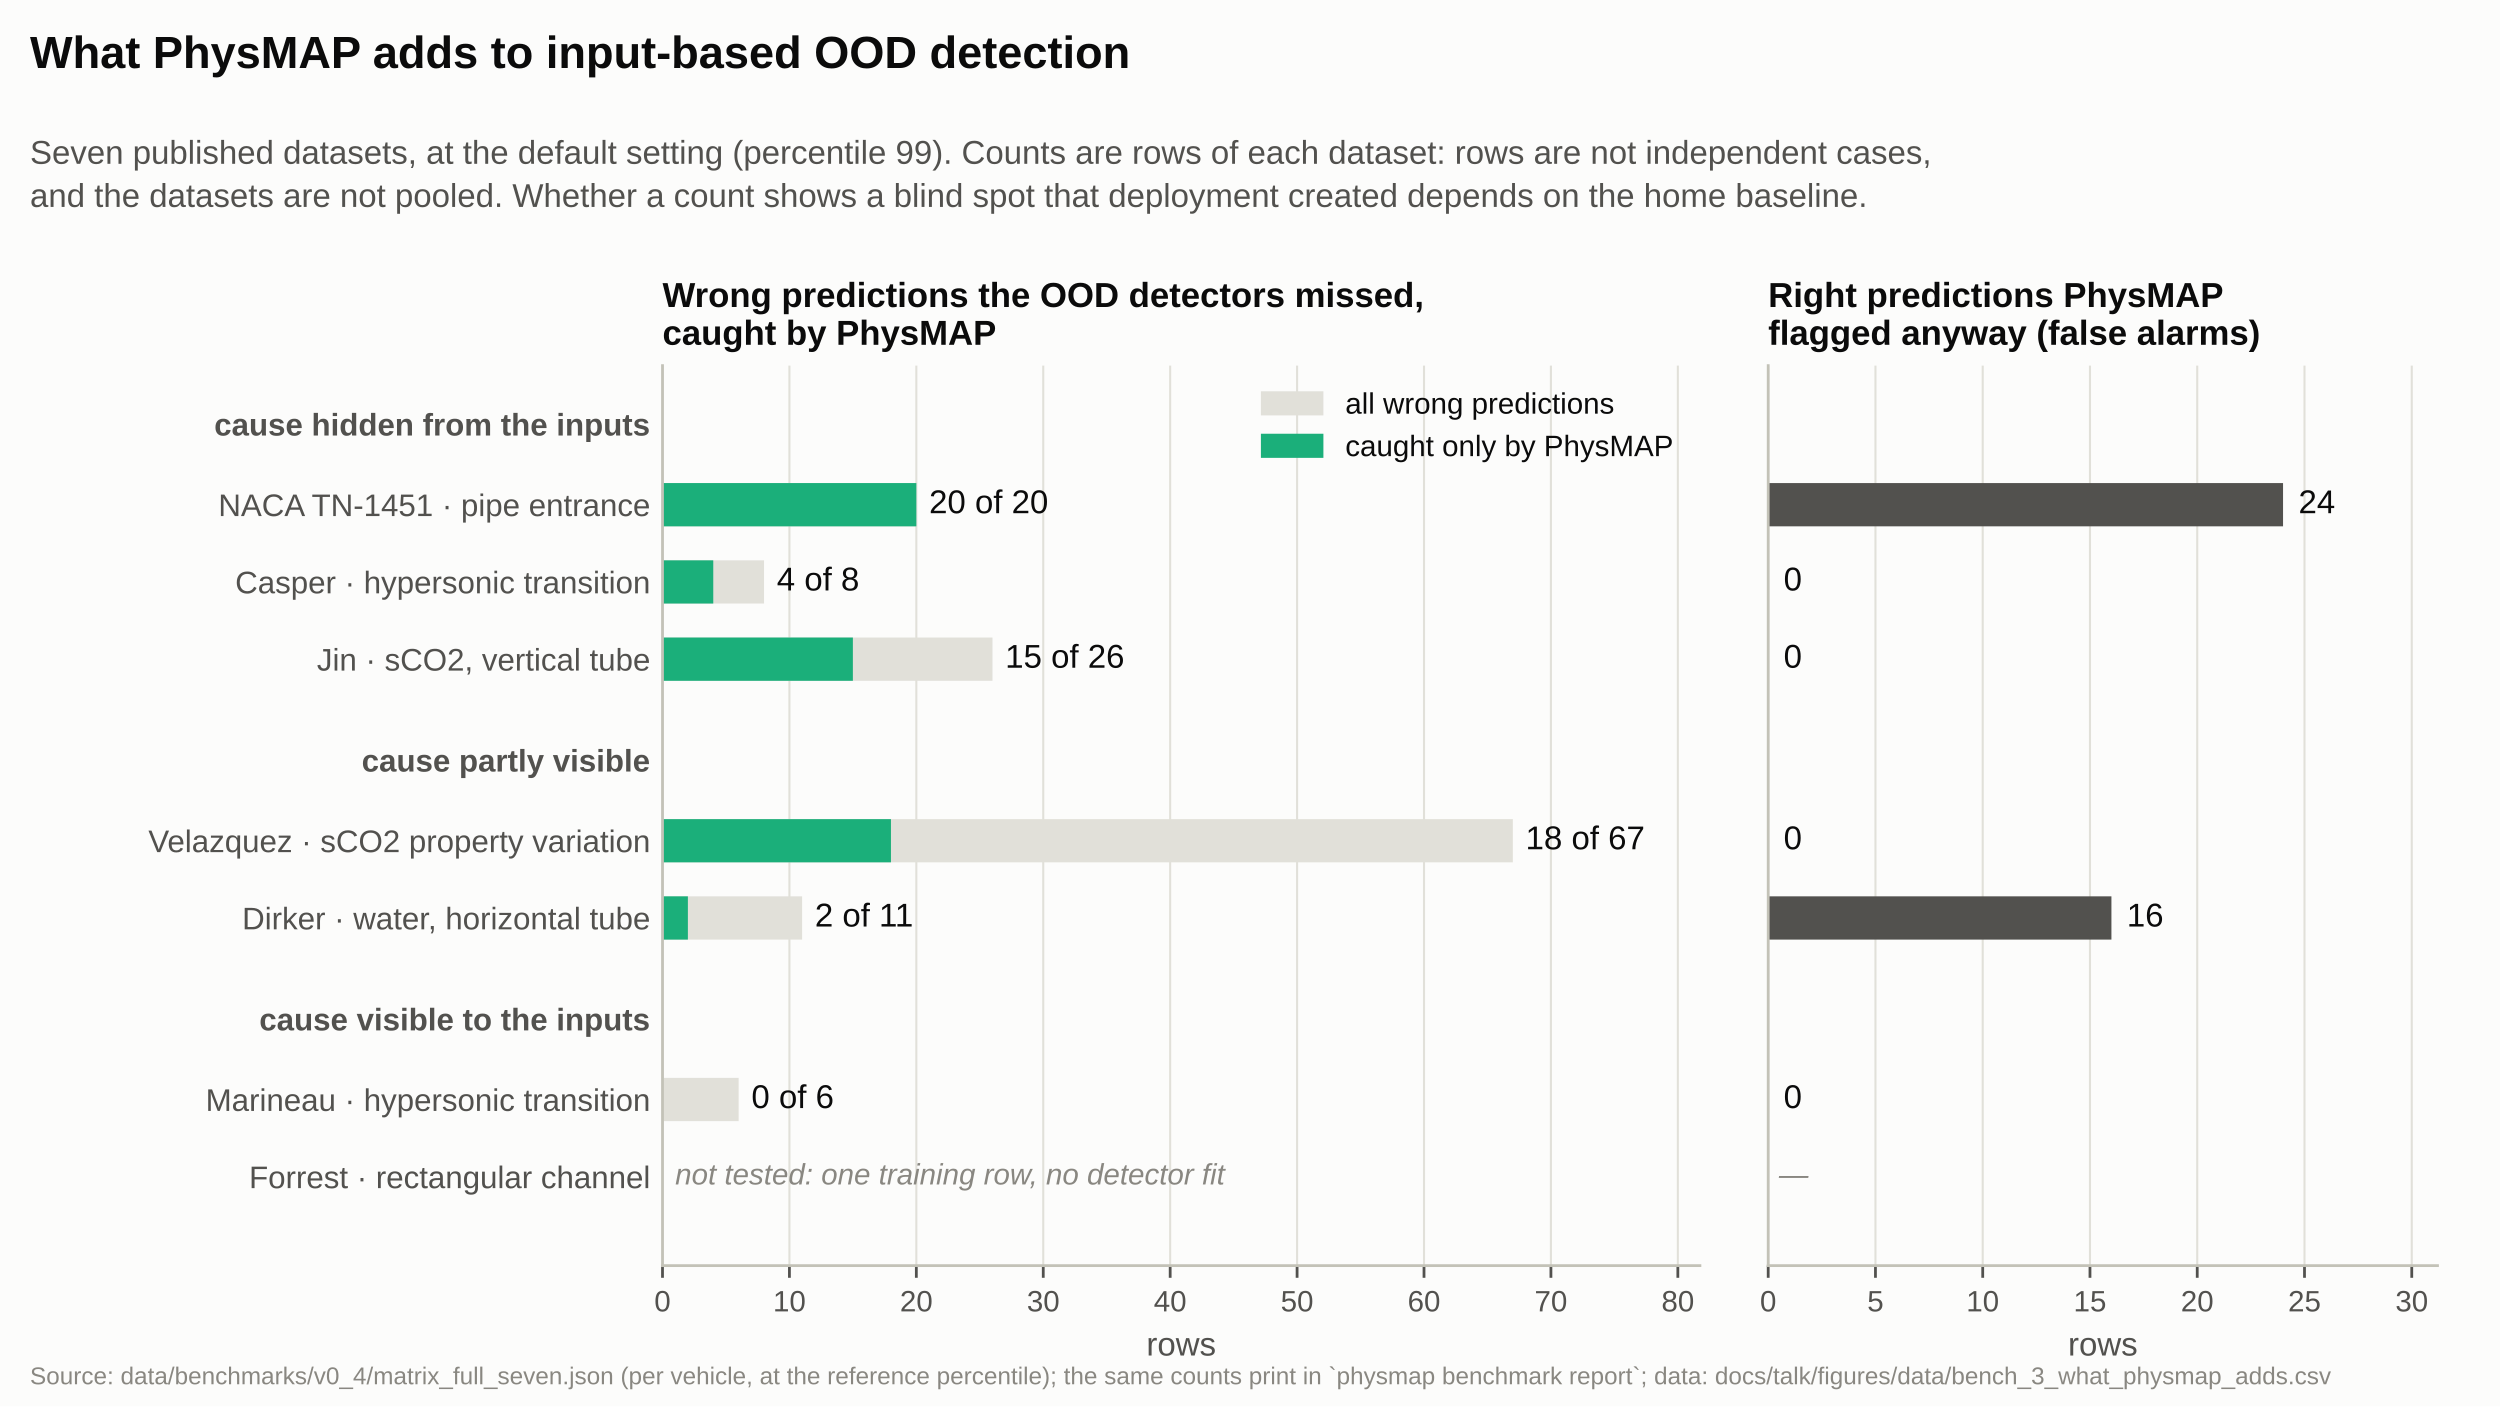
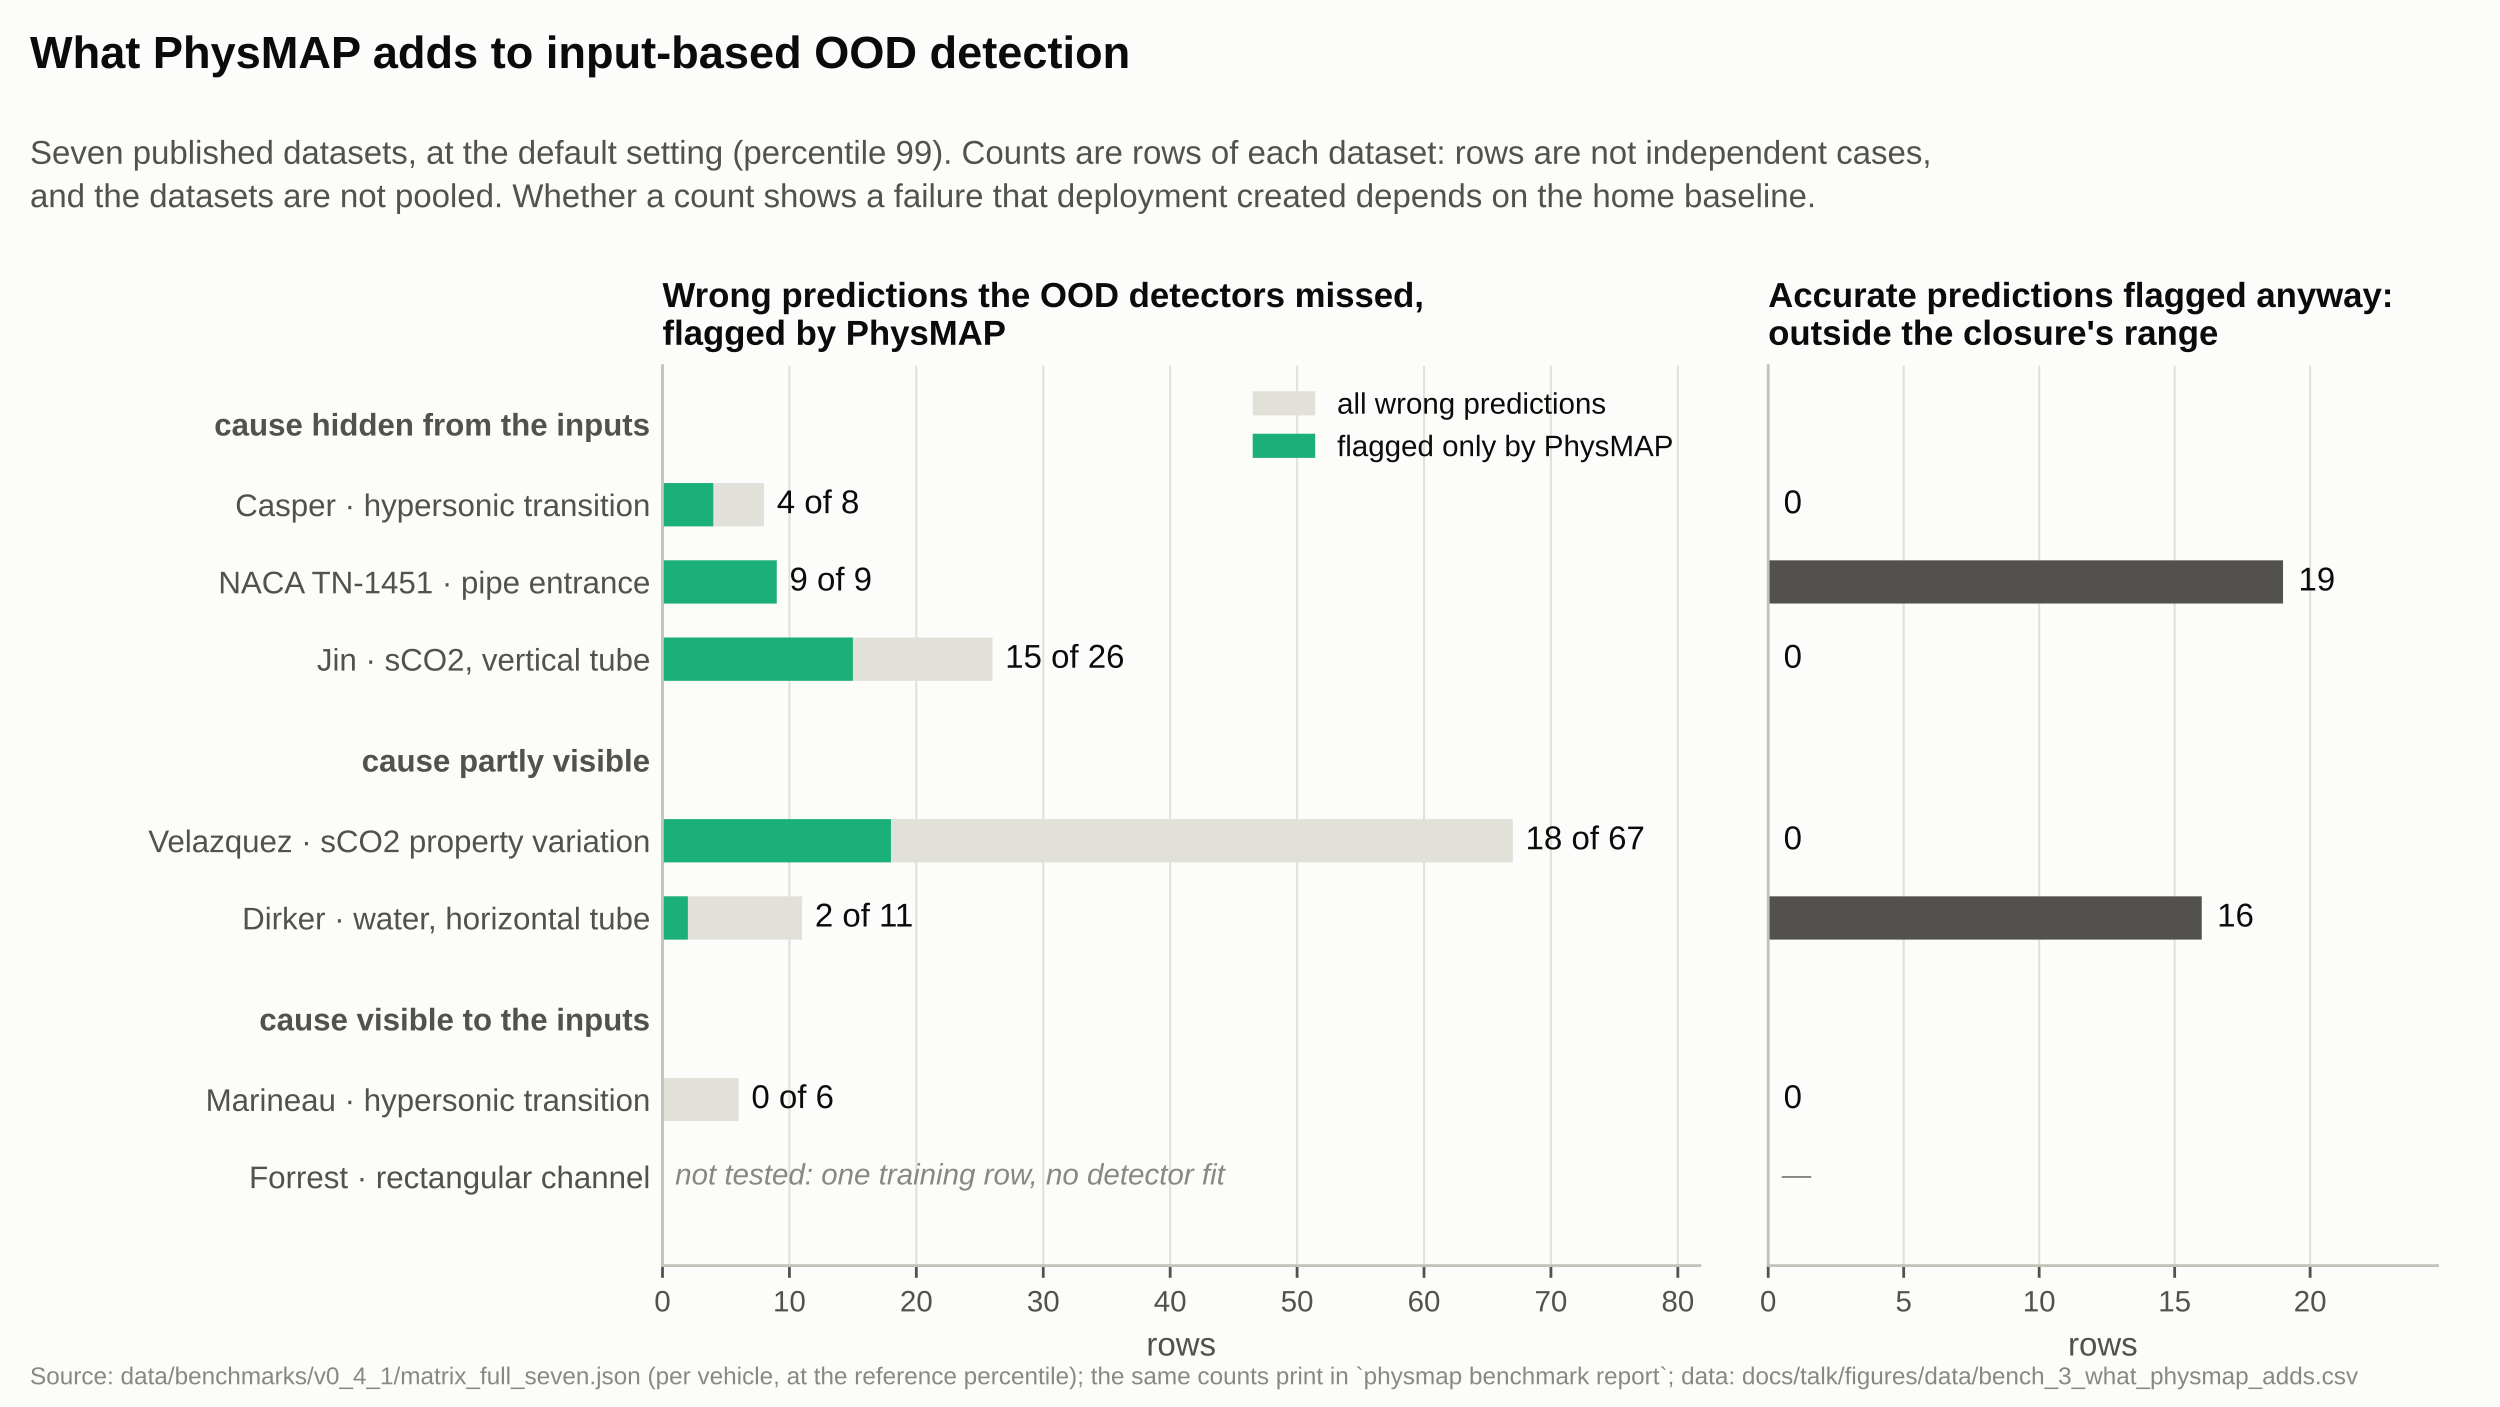
<svg xmlns="http://www.w3.org/2000/svg" xmlns:xlink="http://www.w3.org/1999/xlink" width="720pt" height="405pt" viewBox="0 0 720 405" version="1.1">
  <defs>
    <style type="text/css">*{stroke-linejoin: round; stroke-linecap: butt}</style>
  </defs>
  <g id="figure_1">
    <g id="patch_1">
      <path d="M 0 405  L 720 405  L 720 0  L 0 0  z " style="fill: #fcfcfb" />
    </g>
    <g id="axes_1">
      <g id="patch_2">
        <path d="M 190.8 364.5  L 489.578 364.5  L 489.578 105.3  L 190.8 105.3  z " style="fill: #fcfcfb" />
      </g>
      <g id="matplotlib.axis_1">
        <g id="xtick_1">
          <g id="line2d_1">
            <path d="M 190.8 364.5  L 190.8 105.3  " clip-path="url(#pca32522fbb)" style="fill: none; stroke: #e1e0d9; stroke-width: 0.6; stroke-linecap: square" />
          </g>
          <g id="line2d_2">
            <defs>
              <path id="m9cf6c0262e" d="M 0 0  L 0 3.5  " style="stroke: #52514e; stroke-width: 0.8" />
            </defs>
            <g>
              <use xlink:href="#m9cf6c0262e" x="190.8" y="364.5" style="fill: #52514e; stroke: #52514e; stroke-width: 0.8" />
            </g>
          </g>
          <g id="text_1">
            <text style="font-size: 8.5px; font-family: 'Arial', 'DejaVu Sans', sans-serif; text-anchor: middle; fill: #52514e" x="190.8" y="377.688" transform="rotate(-0 190.8 377.6882)">0</text>
          </g>
        </g>
        <g id="xtick_2">
          <g id="line2d_3">
            <path d="M 227.352 364.5  L 227.352 105.3  " clip-path="url(#pca32522fbb)" style="fill: none; stroke: #e1e0d9; stroke-width: 0.6; stroke-linecap: square" />
          </g>
          <g id="line2d_4">
            <g>
              <use xlink:href="#m9cf6c0262e" x="227.352" y="364.5" style="fill: #52514e; stroke: #52514e; stroke-width: 0.8" />
            </g>
          </g>
          <g id="text_2">
            <text style="font-size: 8.5px; font-family: 'Arial', 'DejaVu Sans', sans-serif; text-anchor: middle; fill: #52514e" x="227.352" y="377.688" transform="rotate(-0 227.3523 377.6882)">10</text>
          </g>
        </g>
        <g id="xtick_3">
          <g id="line2d_5">
            <path d="M 263.905 364.5  L 263.905 105.3  " clip-path="url(#pca32522fbb)" style="fill: none; stroke: #e1e0d9; stroke-width: 0.6; stroke-linecap: square" />
          </g>
          <g id="line2d_6">
            <g>
              <use xlink:href="#m9cf6c0262e" x="263.905" y="364.5" style="fill: #52514e; stroke: #52514e; stroke-width: 0.8" />
            </g>
          </g>
          <g id="text_3">
            <text style="font-size: 8.5px; font-family: 'Arial', 'DejaVu Sans', sans-serif; text-anchor: middle; fill: #52514e" x="263.905" y="377.688" transform="rotate(-0 263.9045 377.6882)">20</text>
          </g>
        </g>
        <g id="xtick_4">
          <g id="line2d_7">
            <path d="M 300.457 364.5  L 300.457 105.3  " clip-path="url(#pca32522fbb)" style="fill: none; stroke: #e1e0d9; stroke-width: 0.6; stroke-linecap: square" />
          </g>
          <g id="line2d_8">
            <g>
              <use xlink:href="#m9cf6c0262e" x="300.457" y="364.5" style="fill: #52514e; stroke: #52514e; stroke-width: 0.8" />
            </g>
          </g>
          <g id="text_4">
            <text style="font-size: 8.5px; font-family: 'Arial', 'DejaVu Sans', sans-serif; text-anchor: middle; fill: #52514e" x="300.457" y="377.688" transform="rotate(-0 300.4568 377.6882)">30</text>
          </g>
        </g>
        <g id="xtick_5">
          <g id="line2d_9">
            <path d="M 337.009 364.5  L 337.009 105.3  " clip-path="url(#pca32522fbb)" style="fill: none; stroke: #e1e0d9; stroke-width: 0.6; stroke-linecap: square" />
          </g>
          <g id="line2d_10">
            <g>
              <use xlink:href="#m9cf6c0262e" x="337.009" y="364.5" style="fill: #52514e; stroke: #52514e; stroke-width: 0.8" />
            </g>
          </g>
          <g id="text_5">
            <text style="font-size: 8.5px; font-family: 'Arial', 'DejaVu Sans', sans-serif; text-anchor: middle; fill: #52514e" x="337.009" y="377.688" transform="rotate(-0 337.0091 377.6882)">40</text>
          </g>
        </g>
        <g id="xtick_6">
          <g id="line2d_11">
            <path d="M 373.561 364.5  L 373.561 105.3  " clip-path="url(#pca32522fbb)" style="fill: none; stroke: #e1e0d9; stroke-width: 0.6; stroke-linecap: square" />
          </g>
          <g id="line2d_12">
            <g>
              <use xlink:href="#m9cf6c0262e" x="373.561" y="364.5" style="fill: #52514e; stroke: #52514e; stroke-width: 0.8" />
            </g>
          </g>
          <g id="text_6">
            <text style="font-size: 8.5px; font-family: 'Arial', 'DejaVu Sans', sans-serif; text-anchor: middle; fill: #52514e" x="373.561" y="377.688" transform="rotate(-0 373.5614 377.6882)">50</text>
          </g>
        </g>
        <g id="xtick_7">
          <g id="line2d_13">
            <path d="M 410.114 364.5  L 410.114 105.3  " clip-path="url(#pca32522fbb)" style="fill: none; stroke: #e1e0d9; stroke-width: 0.6; stroke-linecap: square" />
          </g>
          <g id="line2d_14">
            <g>
              <use xlink:href="#m9cf6c0262e" x="410.114" y="364.5" style="fill: #52514e; stroke: #52514e; stroke-width: 0.8" />
            </g>
          </g>
          <g id="text_7">
            <text style="font-size: 8.5px; font-family: 'Arial', 'DejaVu Sans', sans-serif; text-anchor: middle; fill: #52514e" x="410.114" y="377.688" transform="rotate(-0 410.1136 377.6882)">60</text>
          </g>
        </g>
        <g id="xtick_8">
          <g id="line2d_15">
            <path d="M 446.666 364.5  L 446.666 105.3  " clip-path="url(#pca32522fbb)" style="fill: none; stroke: #e1e0d9; stroke-width: 0.6; stroke-linecap: square" />
          </g>
          <g id="line2d_16">
            <g>
              <use xlink:href="#m9cf6c0262e" x="446.666" y="364.5" style="fill: #52514e; stroke: #52514e; stroke-width: 0.8" />
            </g>
          </g>
          <g id="text_8">
            <text style="font-size: 8.5px; font-family: 'Arial', 'DejaVu Sans', sans-serif; text-anchor: middle; fill: #52514e" x="446.666" y="377.688" transform="rotate(-0 446.6659 377.6882)">70</text>
          </g>
        </g>
        <g id="xtick_9">
          <g id="line2d_17">
            <path d="M 483.218 364.5  L 483.218 105.3  " clip-path="url(#pca32522fbb)" style="fill: none; stroke: #e1e0d9; stroke-width: 0.6; stroke-linecap: square" />
          </g>
          <g id="line2d_18">
            <g>
              <use xlink:href="#m9cf6c0262e" x="483.218" y="364.5" style="fill: #52514e; stroke: #52514e; stroke-width: 0.8" />
            </g>
          </g>
          <g id="text_9">
            <text style="font-size: 8.5px; font-family: 'Arial', 'DejaVu Sans', sans-serif; text-anchor: middle; fill: #52514e" x="483.218" y="377.688" transform="rotate(-0 483.2182 377.6882)">80</text>
          </g>
        </g>
        <g id="text_10">
          <text style="font-size: 9.5px; font-family: 'Arial', 'DejaVu Sans', sans-serif; text-anchor: middle; fill: #52514e" x="340.189" y="390.393" transform="rotate(-0 340.1891 390.3933)">rows</text>
        </g>
      </g>
      <g id="matplotlib.axis_2">
        <g id="ytick_1">
          <g id="line2d_19" />
          <g id="text_11">
-             <text style="font-size: 9px; font-family: 'Arial', 'DejaVu Sans', sans-serif; text-anchor: end; fill: #52514e" x="187.3" y="148.624" transform="rotate(-0 187.3 148.6242)">NACA TN-1451 · pipe entrance</text>
+             <text style="font-size: 9px; font-family: 'Arial', 'DejaVu Sans', sans-serif; text-anchor: end; fill: #52514e" x="187.3" y="148.624" transform="rotate(-0 187.3 148.6242)">Casper · hypersonic transition</text>
          </g>
        </g>
        <g id="ytick_2">
          <g id="line2d_20" />
          <g id="text_12">
-             <text style="font-size: 9px; font-family: 'Arial', 'DejaVu Sans', sans-serif; text-anchor: end; fill: #52514e" x="187.3" y="170.873" transform="rotate(-0 187.3 170.8731)">Casper · hypersonic transition</text>
+             <text style="font-size: 9px; font-family: 'Arial', 'DejaVu Sans', sans-serif; text-anchor: end; fill: #52514e" x="187.3" y="170.873" transform="rotate(-0 187.3 170.8731)">NACA TN-1451 · pipe entrance</text>
          </g>
        </g>
        <g id="ytick_3">
          <g id="line2d_21" />
          <g id="text_13">
            <text style="font-size: 9px; font-family: 'Arial', 'DejaVu Sans', sans-serif; text-anchor: end; fill: #52514e" x="187.3" y="193.125" transform="rotate(-0 187.3 193.1246)">Jin · sCO2, vertical tube</text>
          </g>
        </g>
        <g id="ytick_4">
          <g id="line2d_22" />
          <g id="text_14">
            <text style="font-size: 9px; font-family: 'Arial', 'DejaVu Sans', sans-serif; text-anchor: end; fill: #52514e" x="187.3" y="245.41" transform="rotate(-0 187.3 245.4096)">Velazquez · sCO2 property variation</text>
          </g>
        </g>
        <g id="ytick_5">
          <g id="line2d_23" />
          <g id="text_15">
            <text style="font-size: 9px; font-family: 'Arial', 'DejaVu Sans', sans-serif; text-anchor: end; fill: #52514e" x="187.3" y="267.656" transform="rotate(-0 187.3 267.656)">Dirker · water, horizontal tube</text>
          </g>
        </g>
        <g id="ytick_6">
          <g id="line2d_24" />
          <g id="text_16">
            <text style="font-size: 9px; font-family: 'Arial', 'DejaVu Sans', sans-serif; text-anchor: end; fill: #52514e" x="187.3" y="319.941" transform="rotate(-0 187.3 319.9409)">Marineau · hypersonic transition</text>
          </g>
        </g>
        <g id="ytick_7">
          <g id="line2d_25" />
          <g id="text_17">
            <text style="font-size: 9px; font-family: 'Arial', 'DejaVu Sans', sans-serif; text-anchor: end; fill: #52514e" x="187.3" y="342.19" transform="rotate(-0 187.3 342.1899)">Forrest · rectangular channel</text>
          </g>
        </g>
      </g>
      <g id="patch_3">
-         <path d="M 190.8 139.118  L 263.905 139.118  L 263.905 151.578  L 190.8 151.578  z " clip-path="url(#pca32522fbb)" style="fill: #e1e0d9" />
+         <path d="M 190.8 139.118  L 220.042 139.118  L 220.042 151.578  L 190.8 151.578  z " clip-path="url(#pca32522fbb)" style="fill: #e1e0d9" />
      </g>
      <g id="patch_4">
-         <path d="M 190.8 161.367  L 220.042 161.367  L 220.042 173.827  L 190.8 173.827  z " clip-path="url(#pca32522fbb)" style="fill: #e1e0d9" />
+         <path d="M 190.8 161.367  L 223.697 161.367  L 223.697 173.827  L 190.8 173.827  z " clip-path="url(#pca32522fbb)" style="fill: #e1e0d9" />
      </g>
      <g id="patch_5">
        <path d="M 190.8 183.616  L 285.836 183.616  L 285.836 196.076  L 190.8 196.076  z " clip-path="url(#pca32522fbb)" style="fill: #e1e0d9" />
      </g>
      <g id="patch_6">
        <path d="M 190.8 235.901  L 435.7 235.901  L 435.7 248.361  L 190.8 248.361  z " clip-path="url(#pca32522fbb)" style="fill: #e1e0d9" />
      </g>
      <g id="patch_7">
        <path d="M 190.8 258.15  L 231.007 258.15  L 231.007 270.61  L 190.8 270.61  z " clip-path="url(#pca32522fbb)" style="fill: #e1e0d9" />
      </g>
      <g id="patch_8">
        <path d="M 190.8 310.435  L 212.731 310.435  L 212.731 322.895  L 190.8 322.895  z " clip-path="url(#pca32522fbb)" style="fill: #e1e0d9" />
      </g>
      <g id="patch_9">
-         <path d="M 190.8 139.118  L 263.905 139.118  L 263.905 151.578  L 190.8 151.578  z " clip-path="url(#pca32522fbb)" style="fill: #1baf7a" />
+         <path d="M 190.8 139.118  L 205.421 139.118  L 205.421 151.578  L 190.8 151.578  z " clip-path="url(#pca32522fbb)" style="fill: #1baf7a" />
      </g>
      <g id="patch_10">
-         <path d="M 190.8 161.367  L 205.421 161.367  L 205.421 173.827  L 190.8 173.827  z " clip-path="url(#pca32522fbb)" style="fill: #1baf7a" />
+         <path d="M 190.8 161.367  L 223.697 161.367  L 223.697 173.827  L 190.8 173.827  z " clip-path="url(#pca32522fbb)" style="fill: #1baf7a" />
      </g>
      <g id="patch_11">
        <path d="M 190.8 183.616  L 245.628 183.616  L 245.628 196.076  L 190.8 196.076  z " clip-path="url(#pca32522fbb)" style="fill: #1baf7a" />
      </g>
      <g id="patch_12">
        <path d="M 190.8 235.901  L 256.594 235.901  L 256.594 248.361  L 190.8 248.361  z " clip-path="url(#pca32522fbb)" style="fill: #1baf7a" />
      </g>
      <g id="patch_13">
        <path d="M 190.8 258.15  L 198.11 258.15  L 198.11 270.61  L 190.8 270.61  z " clip-path="url(#pca32522fbb)" style="fill: #1baf7a" />
      </g>
      <g id="patch_14">
        <path d="M 190.8 310.435  L 190.8 310.435  L 190.8 322.895  L 190.8 322.895  z " clip-path="url(#pca32522fbb)" style="fill: #1baf7a" />
      </g>
      <g id="patch_15">
        <path d="M 190.8 364.5  L 190.8 105.3  " style="fill: none; stroke: #c3c2b7; stroke-width: 0.8; stroke-linejoin: miter; stroke-linecap: square" />
      </g>
      <g id="patch_16">
        <path d="M 190.8 364.5  L 489.578 364.5  " style="fill: none; stroke: #c3c2b7; stroke-width: 0.8; stroke-linejoin: miter; stroke-linecap: square" />
      </g>
      <g id="text_18">
-         <text style="font-size: 9.5px; font-family: 'Arial', 'DejaVu Sans', sans-serif; text-anchor: start; fill: #0b0b0b" x="267.578" y="147.807" transform="rotate(-0 267.5781 147.8066)">20 of 20</text>
+         <text style="font-size: 9.5px; font-family: 'Arial', 'DejaVu Sans', sans-serif; text-anchor: start; fill: #0b0b0b" x="223.715" y="147.807" transform="rotate(-0 223.7153 147.8066)">4 of 8</text>
      </g>
      <g id="text_19">
-         <text style="font-size: 9.5px; font-family: 'Arial', 'DejaVu Sans', sans-serif; text-anchor: start; fill: #0b0b0b" x="223.715" y="170.055" transform="rotate(-0 223.7153 170.0555)">4 of 8</text>
+         <text style="font-size: 9.5px; font-family: 'Arial', 'DejaVu Sans', sans-serif; text-anchor: start; fill: #0b0b0b" x="227.371" y="170.055" transform="rotate(-0 227.3705 170.0555)">9 of 9</text>
      </g>
      <g id="text_20">
        <text style="font-size: 9.5px; font-family: 'Arial', 'DejaVu Sans', sans-serif; text-anchor: start; fill: #0b0b0b" x="289.509" y="192.304" transform="rotate(-0 289.5094 192.3044)">15 of 26</text>
      </g>
      <g id="text_21">
        <text style="font-size: 9.5px; font-family: 'Arial', 'DejaVu Sans', sans-serif; text-anchor: start; fill: #0b0b0b" x="439.374" y="244.589" transform="rotate(-0 439.3737 244.5894)">18 of 67</text>
      </g>
      <g id="text_22">
        <text style="font-size: 9.5px; font-family: 'Arial', 'DejaVu Sans', sans-serif; text-anchor: start; fill: #0b0b0b" x="234.681" y="266.838" transform="rotate(-0 234.681 266.8383)">2 of 11</text>
      </g>
      <g id="text_23">
        <text style="font-size: 9.5px; font-family: 'Arial', 'DejaVu Sans', sans-serif; text-anchor: start; fill: #0b0b0b" x="216.405" y="319.123" transform="rotate(-0 216.4049 319.1233)">0 of 6</text>
      </g>
      <g id="text_24">
        <text style="font-style: italic; font-size: 8.5px; font-family: 'Arial', 'DejaVu Sans', sans-serif; text-anchor: start; fill: #898781" x="194.455" y="341.126" transform="rotate(-0 194.4552 341.1259)">not tested: one training row, no detector fit</text>
      </g>
      <g id="text_25">
        <text style="font-weight: 700; font-size: 9px; font-family: 'Arial', 'DejaVu Sans', sans-serif; text-anchor: end; fill: #52514e" x="187.215" y="125.428" transform="rotate(-0 187.2147 125.4282)">cause hidden from the inputs</text>
      </g>
      <g id="text_26">
        <text style="font-weight: 700; font-size: 9px; font-family: 'Arial', 'DejaVu Sans', sans-serif; text-anchor: end; fill: #52514e" x="187.215" y="222.211" transform="rotate(-0 187.2147 222.211)">cause partly visible</text>
      </g>
      <g id="text_27">
        <text style="font-weight: 700; font-size: 9px; font-family: 'Arial', 'DejaVu Sans', sans-serif; text-anchor: end; fill: #52514e" x="187.215" y="296.745" transform="rotate(-0 187.2147 296.745)">cause visible to the inputs</text>
      </g>
      <g id="text_28">
        <text style="font-weight: 700; font-size: 10px; font-family: 'Arial', 'DejaVu Sans', sans-serif; fill: #0b0b0b" transform="translate(190.8 88.41602)">Wrong predictions the OOD detectors missed,</text>
-         <text style="font-weight: 700; font-size: 10px; font-family: 'Arial', 'DejaVu Sans', sans-serif; fill: #0b0b0b" transform="translate(190.8 99.3)">caught by PhysMAP</text>
+         <text style="font-weight: 700; font-size: 10px; font-family: 'Arial', 'DejaVu Sans', sans-serif; fill: #0b0b0b" transform="translate(190.8 99.3)">flagged by PhysMAP</text>
      </g>
      <g id="legend_1">
        <g id="patch_17">
-           <path d="M 363.64 119.138  L 380.64 119.138  L 380.64 113.188  L 363.64 113.188  z " style="fill: #e1e0d9; stroke: #e1e0d9; stroke-linejoin: miter" />
+           <path d="M 361.275 119.138  L 378.275 119.138  L 378.275 113.188  L 361.275 113.188  z " style="fill: #e1e0d9; stroke: #e1e0d9; stroke-linejoin: miter" />
        </g>
        <g id="text_29">
-           <text style="font-size: 8.5px; font-family: 'Arial', 'DejaVu Sans', sans-serif; text-anchor: start; fill: #0b0b0b" x="387.44" y="119.138" transform="rotate(-0 387.4402 119.1382)">all wrong predictions</text>
+           <text style="font-size: 8.5px; font-family: 'Arial', 'DejaVu Sans', sans-serif; text-anchor: start; fill: #0b0b0b" x="385.075" y="119.138" transform="rotate(-0 385.0748 119.1382)">all wrong predictions</text>
        </g>
        <g id="patch_18">
-           <path d="M 363.64 131.365  L 380.64 131.365  L 380.64 125.415  L 363.64 125.415  z " style="fill: #1baf7a; stroke: #1baf7a; stroke-linejoin: miter" />
+           <path d="M 361.275 131.365  L 378.275 131.365  L 378.275 125.415  L 361.275 125.415  z " style="fill: #1baf7a; stroke: #1baf7a; stroke-linejoin: miter" />
        </g>
        <g id="text_30">
-           <text style="font-size: 8.5px; font-family: 'Arial', 'DejaVu Sans', sans-serif; text-anchor: start; fill: #0b0b0b" x="387.44" y="131.365" transform="rotate(-0 387.4402 131.3654)">caught only by PhysMAP</text>
+           <text style="font-size: 8.5px; font-family: 'Arial', 'DejaVu Sans', sans-serif; text-anchor: start; fill: #0b0b0b" x="385.075" y="131.365" transform="rotate(-0 385.0748 131.3654)">flagged only by PhysMAP</text>
        </g>
      </g>
    </g>
    <g id="axes_2">
      <g id="patch_19">
        <path d="M 509.24 364.5  L 702 364.5  L 702 105.3  L 509.24 105.3  z " style="fill: #fcfcfb" />
      </g>
      <g id="matplotlib.axis_3">
        <g id="xtick_10">
          <g id="line2d_26">
            <path d="M 509.24 364.5  L 509.24 105.3  " clip-path="url(#p13d291ca0f)" style="fill: none; stroke: #e1e0d9; stroke-width: 0.6; stroke-linecap: square" />
          </g>
          <g id="line2d_27">
            <g>
              <use xlink:href="#m9cf6c0262e" x="509.24" y="364.5" style="fill: #52514e; stroke: #52514e; stroke-width: 0.8" />
            </g>
          </g>
          <g id="text_31">
            <text style="font-size: 8.5px; font-family: 'Arial', 'DejaVu Sans', sans-serif; text-anchor: middle; fill: #52514e" x="509.24" y="377.688" transform="rotate(-0 509.2398 377.6882)">0</text>
          </g>
        </g>
        <g id="xtick_11">
          <g id="line2d_28">
-             <path d="M 540.131 364.5  L 540.131 105.3  " clip-path="url(#p13d291ca0f)" style="fill: none; stroke: #e1e0d9; stroke-width: 0.6; stroke-linecap: square" />
+             <path d="M 548.26 364.5  L 548.26 105.3  " clip-path="url(#p13d291ca0f)" style="fill: none; stroke: #e1e0d9; stroke-width: 0.6; stroke-linecap: square" />
          </g>
          <g id="line2d_29">
            <g>
-               <use xlink:href="#m9cf6c0262e" x="540.131" y="364.5" style="fill: #52514e; stroke: #52514e; stroke-width: 0.8" />
+               <use xlink:href="#m9cf6c0262e" x="548.26" y="364.5" style="fill: #52514e; stroke: #52514e; stroke-width: 0.8" />
            </g>
          </g>
          <g id="text_32">
-             <text style="font-size: 8.5px; font-family: 'Arial', 'DejaVu Sans', sans-serif; text-anchor: middle; fill: #52514e" x="540.131" y="377.688" transform="rotate(-0 540.1309 377.6882)">5</text>
+             <text style="font-size: 8.5px; font-family: 'Arial', 'DejaVu Sans', sans-serif; text-anchor: middle; fill: #52514e" x="548.26" y="377.688" transform="rotate(-0 548.2601 377.6882)">5</text>
          </g>
        </g>
        <g id="xtick_12">
          <g id="line2d_30">
-             <path d="M 571.022 364.5  L 571.022 105.3  " clip-path="url(#p13d291ca0f)" style="fill: none; stroke: #e1e0d9; stroke-width: 0.6; stroke-linecap: square" />
+             <path d="M 587.28 364.5  L 587.28 105.3  " clip-path="url(#p13d291ca0f)" style="fill: none; stroke: #e1e0d9; stroke-width: 0.6; stroke-linecap: square" />
          </g>
          <g id="line2d_31">
            <g>
-               <use xlink:href="#m9cf6c0262e" x="571.022" y="364.5" style="fill: #52514e; stroke: #52514e; stroke-width: 0.8" />
+               <use xlink:href="#m9cf6c0262e" x="587.28" y="364.5" style="fill: #52514e; stroke: #52514e; stroke-width: 0.8" />
            </g>
          </g>
          <g id="text_33">
-             <text style="font-size: 8.5px; font-family: 'Arial', 'DejaVu Sans', sans-serif; text-anchor: middle; fill: #52514e" x="571.022" y="377.688" transform="rotate(-0 571.0219 377.6882)">10</text>
+             <text style="font-size: 8.5px; font-family: 'Arial', 'DejaVu Sans', sans-serif; text-anchor: middle; fill: #52514e" x="587.28" y="377.688" transform="rotate(-0 587.2804 377.6882)">10</text>
          </g>
        </g>
        <g id="xtick_13">
          <g id="line2d_32">
-             <path d="M 601.913 364.5  L 601.913 105.3  " clip-path="url(#p13d291ca0f)" style="fill: none; stroke: #e1e0d9; stroke-width: 0.6; stroke-linecap: square" />
+             <path d="M 626.301 364.5  L 626.301 105.3  " clip-path="url(#p13d291ca0f)" style="fill: none; stroke: #e1e0d9; stroke-width: 0.6; stroke-linecap: square" />
          </g>
          <g id="line2d_33">
            <g>
-               <use xlink:href="#m9cf6c0262e" x="601.913" y="364.5" style="fill: #52514e; stroke: #52514e; stroke-width: 0.8" />
+               <use xlink:href="#m9cf6c0262e" x="626.301" y="364.5" style="fill: #52514e; stroke: #52514e; stroke-width: 0.8" />
            </g>
          </g>
          <g id="text_34">
-             <text style="font-size: 8.5px; font-family: 'Arial', 'DejaVu Sans', sans-serif; text-anchor: middle; fill: #52514e" x="601.913" y="377.688" transform="rotate(-0 601.913 377.6882)">15</text>
+             <text style="font-size: 8.5px; font-family: 'Arial', 'DejaVu Sans', sans-serif; text-anchor: middle; fill: #52514e" x="626.301" y="377.688" transform="rotate(-0 626.3007 377.6882)">15</text>
          </g>
        </g>
        <g id="xtick_14">
          <g id="line2d_34">
-             <path d="M 632.804 364.5  L 632.804 105.3  " clip-path="url(#p13d291ca0f)" style="fill: none; stroke: #e1e0d9; stroke-width: 0.6; stroke-linecap: square" />
+             <path d="M 665.321 364.5  L 665.321 105.3  " clip-path="url(#p13d291ca0f)" style="fill: none; stroke: #e1e0d9; stroke-width: 0.6; stroke-linecap: square" />
          </g>
          <g id="line2d_35">
            <g>
-               <use xlink:href="#m9cf6c0262e" x="632.804" y="364.5" style="fill: #52514e; stroke: #52514e; stroke-width: 0.8" />
+               <use xlink:href="#m9cf6c0262e" x="665.321" y="364.5" style="fill: #52514e; stroke: #52514e; stroke-width: 0.8" />
            </g>
          </g>
          <g id="text_35">
-             <text style="font-size: 8.5px; font-family: 'Arial', 'DejaVu Sans', sans-serif; text-anchor: middle; fill: #52514e" x="632.804" y="377.688" transform="rotate(-0 632.804 377.6882)">20</text>
-           </g>
-         </g>
-         <g id="xtick_15">
-           <g id="line2d_36">
-             <path d="M 663.695 364.5  L 663.695 105.3  " clip-path="url(#p13d291ca0f)" style="fill: none; stroke: #e1e0d9; stroke-width: 0.6; stroke-linecap: square" />
-           </g>
-           <g id="line2d_37">
-             <g>
-               <use xlink:href="#m9cf6c0262e" x="663.695" y="364.5" style="fill: #52514e; stroke: #52514e; stroke-width: 0.8" />
-             </g>
-           </g>
-           <g id="text_36">
-             <text style="font-size: 8.5px; font-family: 'Arial', 'DejaVu Sans', sans-serif; text-anchor: middle; fill: #52514e" x="663.695" y="377.688" transform="rotate(-0 663.6951 377.6882)">25</text>
-           </g>
-         </g>
-         <g id="xtick_16">
-           <g id="line2d_38">
-             <path d="M 694.586 364.5  L 694.586 105.3  " clip-path="url(#p13d291ca0f)" style="fill: none; stroke: #e1e0d9; stroke-width: 0.6; stroke-linecap: square" />
-           </g>
-           <g id="line2d_39">
-             <g>
-               <use xlink:href="#m9cf6c0262e" x="694.586" y="364.5" style="fill: #52514e; stroke: #52514e; stroke-width: 0.8" />
-             </g>
-           </g>
-           <g id="text_37">
-             <text style="font-size: 8.5px; font-family: 'Arial', 'DejaVu Sans', sans-serif; text-anchor: middle; fill: #52514e" x="694.586" y="377.688" transform="rotate(-0 694.5861 377.6882)">30</text>
-           </g>
-         </g>
-         <g id="text_38">
+             <text style="font-size: 8.5px; font-family: 'Arial', 'DejaVu Sans', sans-serif; text-anchor: middle; fill: #52514e" x="665.321" y="377.688" transform="rotate(-0 665.3209 377.6882)">20</text>
+           </g>
+         </g>
+         <g id="text_36">
          <text style="font-size: 9.5px; font-family: 'Arial', 'DejaVu Sans', sans-serif; text-anchor: middle; fill: #52514e" x="605.62" y="390.393" transform="rotate(-0 605.6199 390.3933)">rows</text>
        </g>
      </g>
      <g id="matplotlib.axis_4">
        <g id="ytick_8">
+           <g id="line2d_36" />
+         </g>
+         <g id="ytick_9">
+           <g id="line2d_37" />
+         </g>
+         <g id="ytick_10">
+           <g id="line2d_38" />
+         </g>
+         <g id="ytick_11">
+           <g id="line2d_39" />
+         </g>
+         <g id="ytick_12">
          <g id="line2d_40" />
        </g>
-         <g id="ytick_9">
+         <g id="ytick_13">
          <g id="line2d_41" />
        </g>
-         <g id="ytick_10">
+         <g id="ytick_14">
          <g id="line2d_42" />
        </g>
-         <g id="ytick_11">
-           <g id="line2d_43" />
-         </g>
-         <g id="ytick_12">
-           <g id="line2d_44" />
-         </g>
-         <g id="ytick_13">
-           <g id="line2d_45" />
-         </g>
-         <g id="ytick_14">
-           <g id="line2d_46" />
-         </g>
      </g>
      <g id="patch_20">
-         <path d="M 509.24 139.118  L 657.517 139.118  L 657.517 151.578  L 509.24 151.578  z " clip-path="url(#p13d291ca0f)" style="fill: #52514e" />
+         <path d="M 509.24 139.118  L 509.24 139.118  L 509.24 151.578  L 509.24 151.578  z " clip-path="url(#p13d291ca0f)" style="fill: #52514e" />
      </g>
      <g id="patch_21">
-         <path d="M 509.24 161.367  L 509.24 161.367  L 509.24 173.827  L 509.24 173.827  z " clip-path="url(#p13d291ca0f)" style="fill: #52514e" />
+         <path d="M 509.24 161.367  L 657.517 161.367  L 657.517 173.827  L 509.24 173.827  z " clip-path="url(#p13d291ca0f)" style="fill: #52514e" />
      </g>
      <g id="patch_22">
        <path d="M 509.24 183.616  L 509.24 183.616  L 509.24 196.076  L 509.24 196.076  z " clip-path="url(#p13d291ca0f)" style="fill: #52514e" />
      </g>
      <g id="patch_23">
        <path d="M 509.24 235.901  L 509.24 235.901  L 509.24 248.361  L 509.24 248.361  z " clip-path="url(#p13d291ca0f)" style="fill: #52514e" />
      </g>
      <g id="patch_24">
-         <path d="M 509.24 258.15  L 608.091 258.15  L 608.091 270.61  L 509.24 270.61  z " clip-path="url(#p13d291ca0f)" style="fill: #52514e" />
+         <path d="M 509.24 258.15  L 634.105 258.15  L 634.105 270.61  L 509.24 270.61  z " clip-path="url(#p13d291ca0f)" style="fill: #52514e" />
      </g>
      <g id="patch_25">
        <path d="M 509.24 310.435  L 509.24 310.435  L 509.24 322.895  L 509.24 322.895  z " clip-path="url(#p13d291ca0f)" style="fill: #52514e" />
      </g>
      <g id="patch_26">
        <path d="M 509.24 364.5  L 509.24 105.3  " style="fill: none; stroke: #c3c2b7; stroke-width: 0.8; stroke-linejoin: miter; stroke-linecap: square" />
      </g>
      <g id="patch_27">
        <path d="M 509.24 364.5  L 702 364.5  " style="fill: none; stroke: #c3c2b7; stroke-width: 0.8; stroke-linejoin: miter; stroke-linecap: square" />
      </g>
+       <g id="text_37">
+         <text style="font-size: 9.5px; font-family: 'Arial', 'DejaVu Sans', sans-serif; text-anchor: start; fill: #0b0b0b" x="513.688" y="147.807" transform="rotate(-0 513.6881 147.8066)">0</text>
+       </g>
+       <g id="text_38">
+         <text style="font-size: 9.5px; font-family: 'Arial', 'DejaVu Sans', sans-serif; text-anchor: start; fill: #0b0b0b" x="661.965" y="170.055" transform="rotate(-0 661.9652 170.0555)">19</text>
+       </g>
      <g id="text_39">
-         <text style="font-size: 9.5px; font-family: 'Arial', 'DejaVu Sans', sans-serif; text-anchor: start; fill: #0b0b0b" x="661.965" y="147.807" transform="rotate(-0 661.9652 147.8066)">24</text>
+         <text style="font-size: 9.5px; font-family: 'Arial', 'DejaVu Sans', sans-serif; text-anchor: start; fill: #0b0b0b" x="513.688" y="192.304" transform="rotate(-0 513.6881 192.3044)">0</text>
      </g>
      <g id="text_40">
-         <text style="font-size: 9.5px; font-family: 'Arial', 'DejaVu Sans', sans-serif; text-anchor: start; fill: #0b0b0b" x="513.688" y="170.055" transform="rotate(-0 513.6881 170.0555)">0</text>
+         <text style="font-size: 9.5px; font-family: 'Arial', 'DejaVu Sans', sans-serif; text-anchor: start; fill: #0b0b0b" x="513.688" y="244.589" transform="rotate(-0 513.6881 244.5894)">0</text>
      </g>
      <g id="text_41">
-         <text style="font-size: 9.5px; font-family: 'Arial', 'DejaVu Sans', sans-serif; text-anchor: start; fill: #0b0b0b" x="513.688" y="192.304" transform="rotate(-0 513.6881 192.3044)">0</text>
+         <text style="font-size: 9.5px; font-family: 'Arial', 'DejaVu Sans', sans-serif; text-anchor: start; fill: #0b0b0b" x="638.553" y="266.838" transform="rotate(-0 638.553 266.8383)">16</text>
      </g>
      <g id="text_42">
-         <text style="font-size: 9.5px; font-family: 'Arial', 'DejaVu Sans', sans-serif; text-anchor: start; fill: #0b0b0b" x="513.688" y="244.589" transform="rotate(-0 513.6881 244.5894)">0</text>
+         <text style="font-size: 9.5px; font-family: 'Arial', 'DejaVu Sans', sans-serif; text-anchor: start; fill: #0b0b0b" x="513.688" y="319.123" transform="rotate(-0 513.6881 319.1233)">0</text>
      </g>
      <g id="text_43">
-         <text style="font-size: 9.5px; font-family: 'Arial', 'DejaVu Sans', sans-serif; text-anchor: start; fill: #0b0b0b" x="612.54" y="266.838" transform="rotate(-0 612.5395 266.8383)">16</text>
+         <text style="font-style: italic; font-size: 8.5px; font-family: 'Arial', 'DejaVu Sans', sans-serif; text-anchor: start; fill: #898781" x="513.142" y="341.126" transform="rotate(-0 513.1418 341.1259)">—</text>
      </g>
      <g id="text_44">
-         <text style="font-size: 9.5px; font-family: 'Arial', 'DejaVu Sans', sans-serif; text-anchor: start; fill: #0b0b0b" x="513.688" y="319.123" transform="rotate(-0 513.6881 319.1233)">0</text>
-       </g>
-       <g id="text_45">
-         <text style="font-style: italic; font-size: 8.5px; font-family: 'Arial', 'DejaVu Sans', sans-serif; text-anchor: start; fill: #898781" x="512.329" y="341.126" transform="rotate(-0 512.3289 341.1259)">—</text>
-       </g>
-       <g id="text_46">
-         <text style="font-weight: 700; font-size: 10px; font-family: 'Arial', 'DejaVu Sans', sans-serif; fill: #0b0b0b" transform="translate(509.2398 88.41602)">Right predictions PhysMAP</text>
-         <text style="font-weight: 700; font-size: 10px; font-family: 'Arial', 'DejaVu Sans', sans-serif; fill: #0b0b0b" transform="translate(509.2398 99.3)">flagged anyway (false alarms)</text>
-       </g>
+         <text style="font-weight: 700; font-size: 10px; font-family: 'Arial', 'DejaVu Sans', sans-serif; fill: #0b0b0b" transform="translate(509.2398 88.41602)">Accurate predictions flagged anyway:</text>
+         <text style="font-weight: 700; font-size: 10px; font-family: 'Arial', 'DejaVu Sans', sans-serif; fill: #0b0b0b" transform="translate(509.2398 99.3)">outside the closure's range</text>
+       </g>
+     </g>
+     <g id="text_45">
+       <text style="font-weight: 700; font-size: 13px; font-family: 'Arial', 'DejaVu Sans', sans-serif; text-anchor: start; fill: #0b0b0b" x="8.64" y="19.589" transform="rotate(-0 8.64 19.58936)">What PhysMAP adds to input-based OOD detection</text>
+     </g>
+     <g id="text_46">
+       <text style="font-size: 9.5px; font-family: 'Arial', 'DejaVu Sans', sans-serif; fill: #52514e" transform="translate(8.64 47.17399)">Seven published datasets, at the default setting (percentile 99). Counts are rows of each dataset: rows are not independent cases,</text>
+       <text style="font-size: 9.5px; font-family: 'Arial', 'DejaVu Sans', sans-serif; fill: #52514e" transform="translate(8.64 59.65573)">and the datasets are not pooled. Whether a count shows a failure that deployment created depends on the home baseline.</text>
    </g>
    <g id="text_47">
-       <text style="font-weight: 700; font-size: 13px; font-family: 'Arial', 'DejaVu Sans', sans-serif; text-anchor: start; fill: #0b0b0b" x="8.64" y="19.589" transform="rotate(-0 8.64 19.58936)">What PhysMAP adds to input-based OOD detection</text>
-     </g>
-     <g id="text_48">
-       <text style="font-size: 9.5px; font-family: 'Arial', 'DejaVu Sans', sans-serif; fill: #52514e" transform="translate(8.64 47.17399)">Seven published datasets, at the default setting (percentile 99). Counts are rows of each dataset: rows are not independent cases,</text>
-       <text style="font-size: 9.5px; font-family: 'Arial', 'DejaVu Sans', sans-serif; fill: #52514e" transform="translate(8.64 59.59784)">and the datasets are not pooled. Whether a count shows a blind spot that deployment created depends on the home baseline.</text>
-     </g>
-     <g id="text_49">
-       <text style="font-size: 7px; font-family: 'Arial', 'DejaVu Sans', sans-serif; text-anchor: start; fill: #898781" x="8.64" y="398.667" transform="rotate(-0 8.64 398.6667)">Source: data/benchmarks/v0_4/matrix_full_seven.json (per vehicle, at the reference percentile); the same counts print in `physmap benchmark report`; data: docs/talk/figures/data/bench_3_what_physmap_adds.csv</text>
+       <text style="font-size: 7px; font-family: 'Arial', 'DejaVu Sans', sans-serif; text-anchor: start; fill: #898781" x="8.64" y="398.667" transform="rotate(-0 8.64 398.6667)">Source: data/benchmarks/v0_4_1/matrix_full_seven.json (per vehicle, at the reference percentile); the same counts print in `physmap benchmark report`; data: docs/talk/figures/data/bench_3_what_physmap_adds.csv</text>
    </g>
  </g>
  <defs>
    <clipPath id="pca32522fbb">
      <rect x="190.8" y="105.3" width="298.778" height="259.2" />
    </clipPath>
    <clipPath id="p13d291ca0f">
      <rect x="509.24" y="105.3" width="192.76" height="259.2" />
    </clipPath>
  </defs>
</svg>
